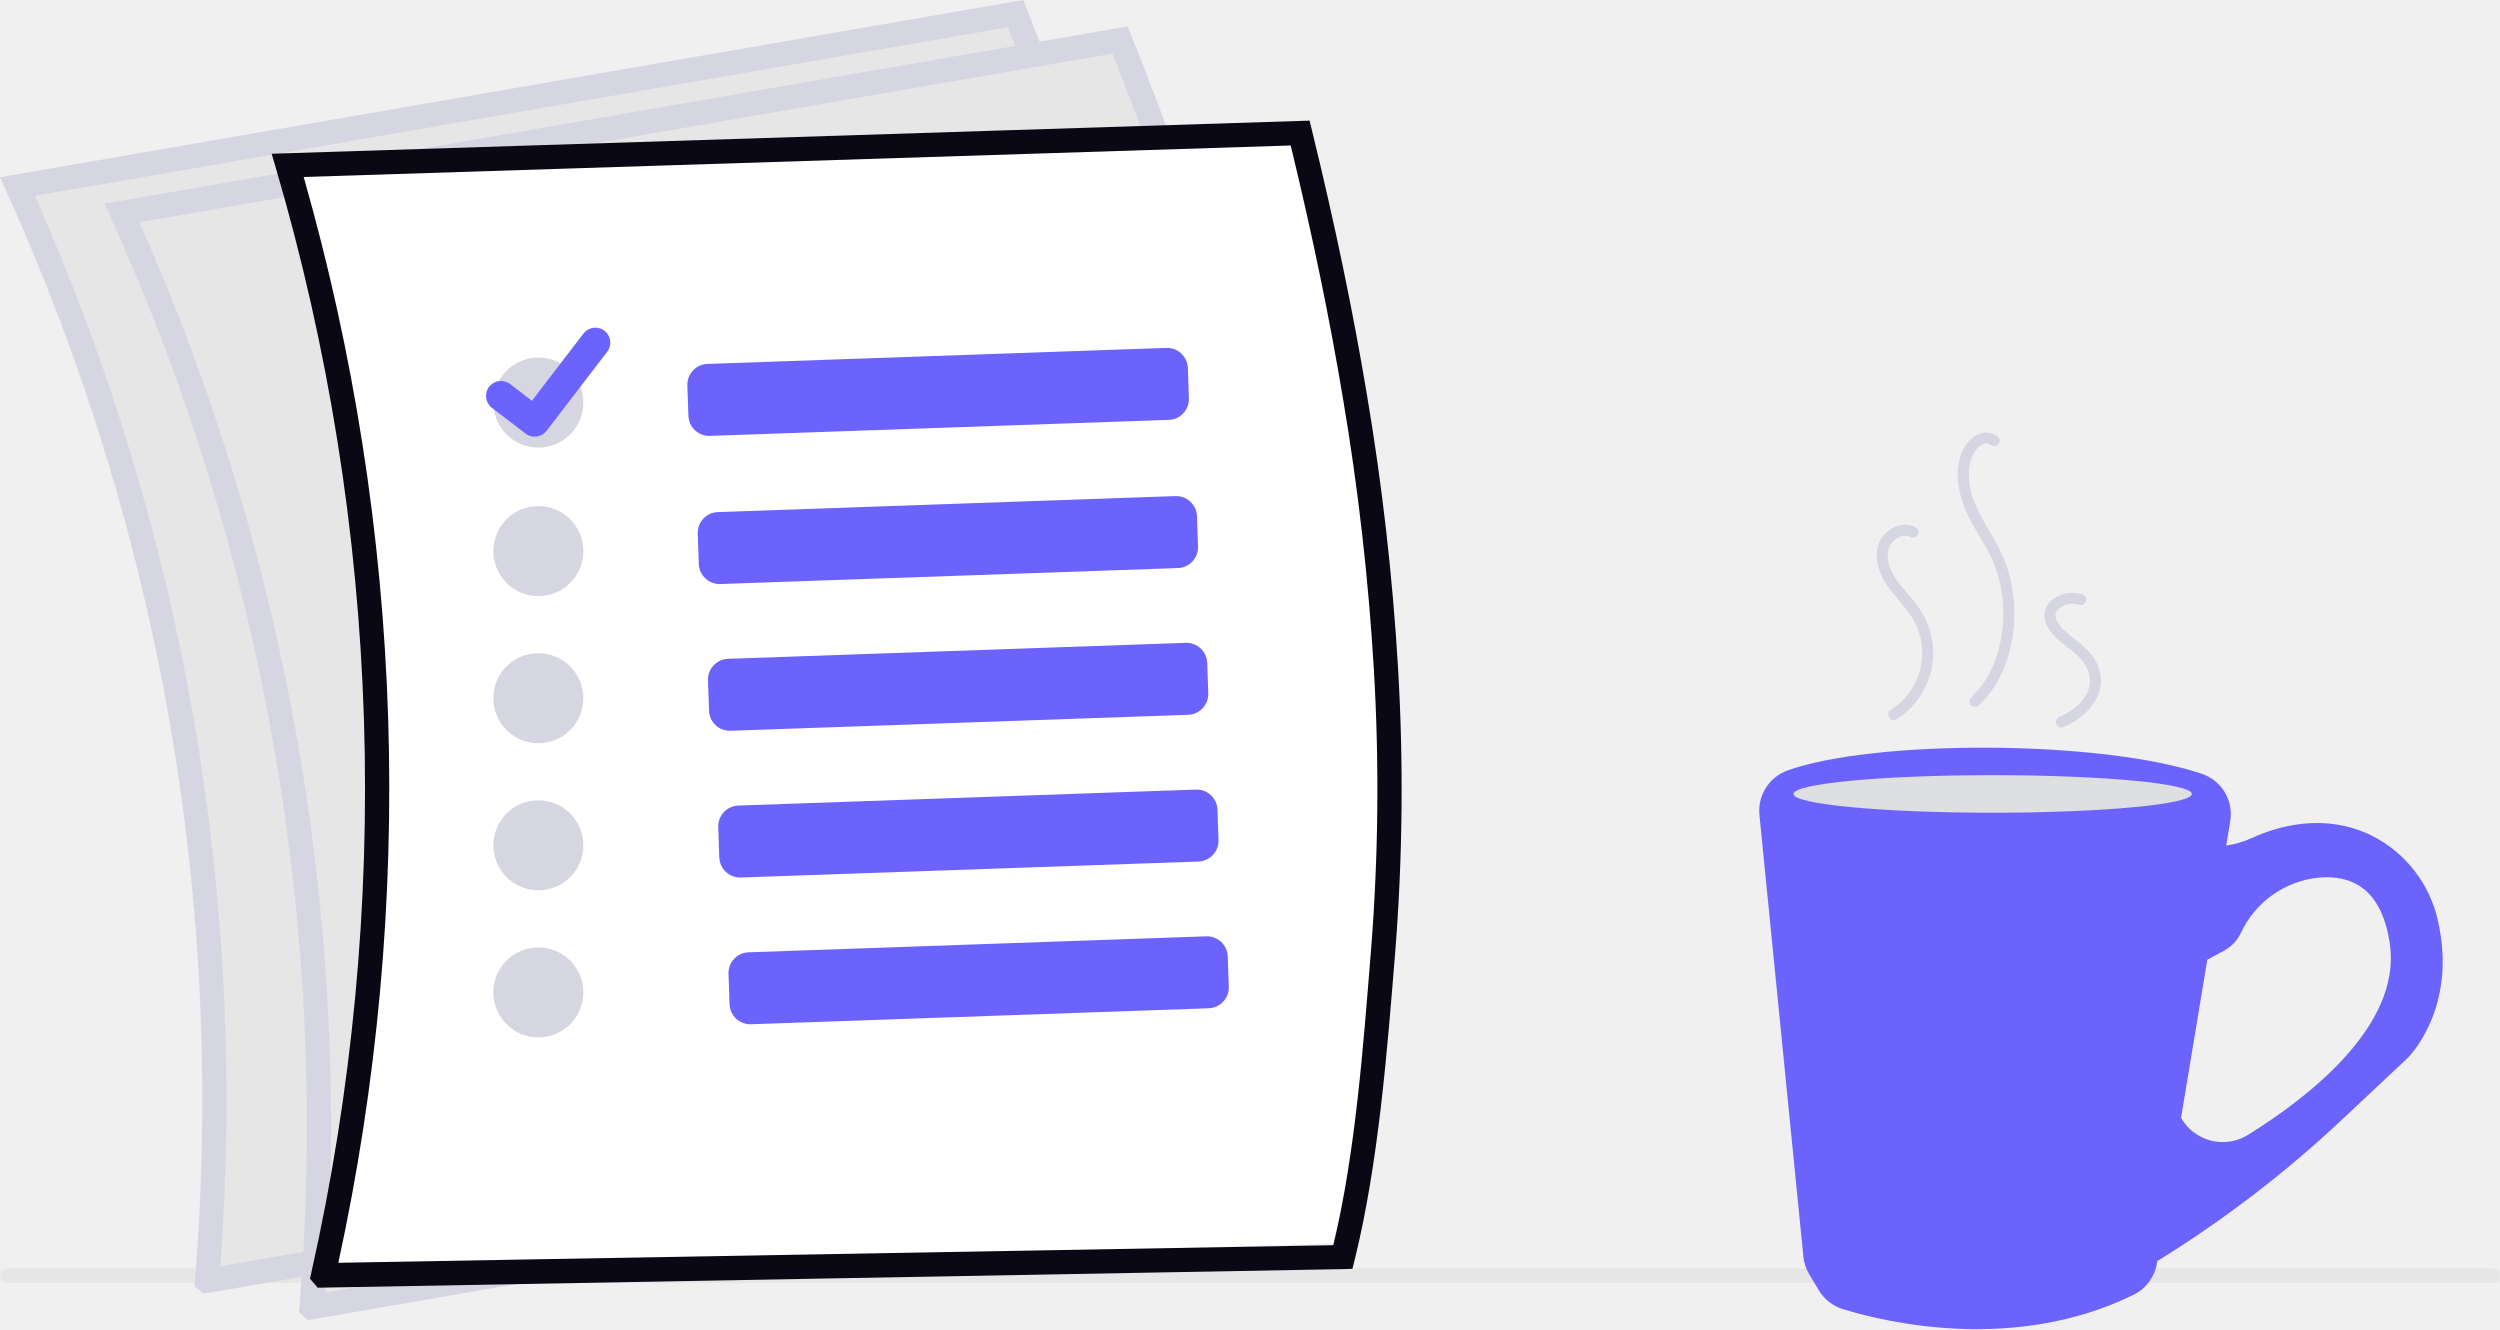
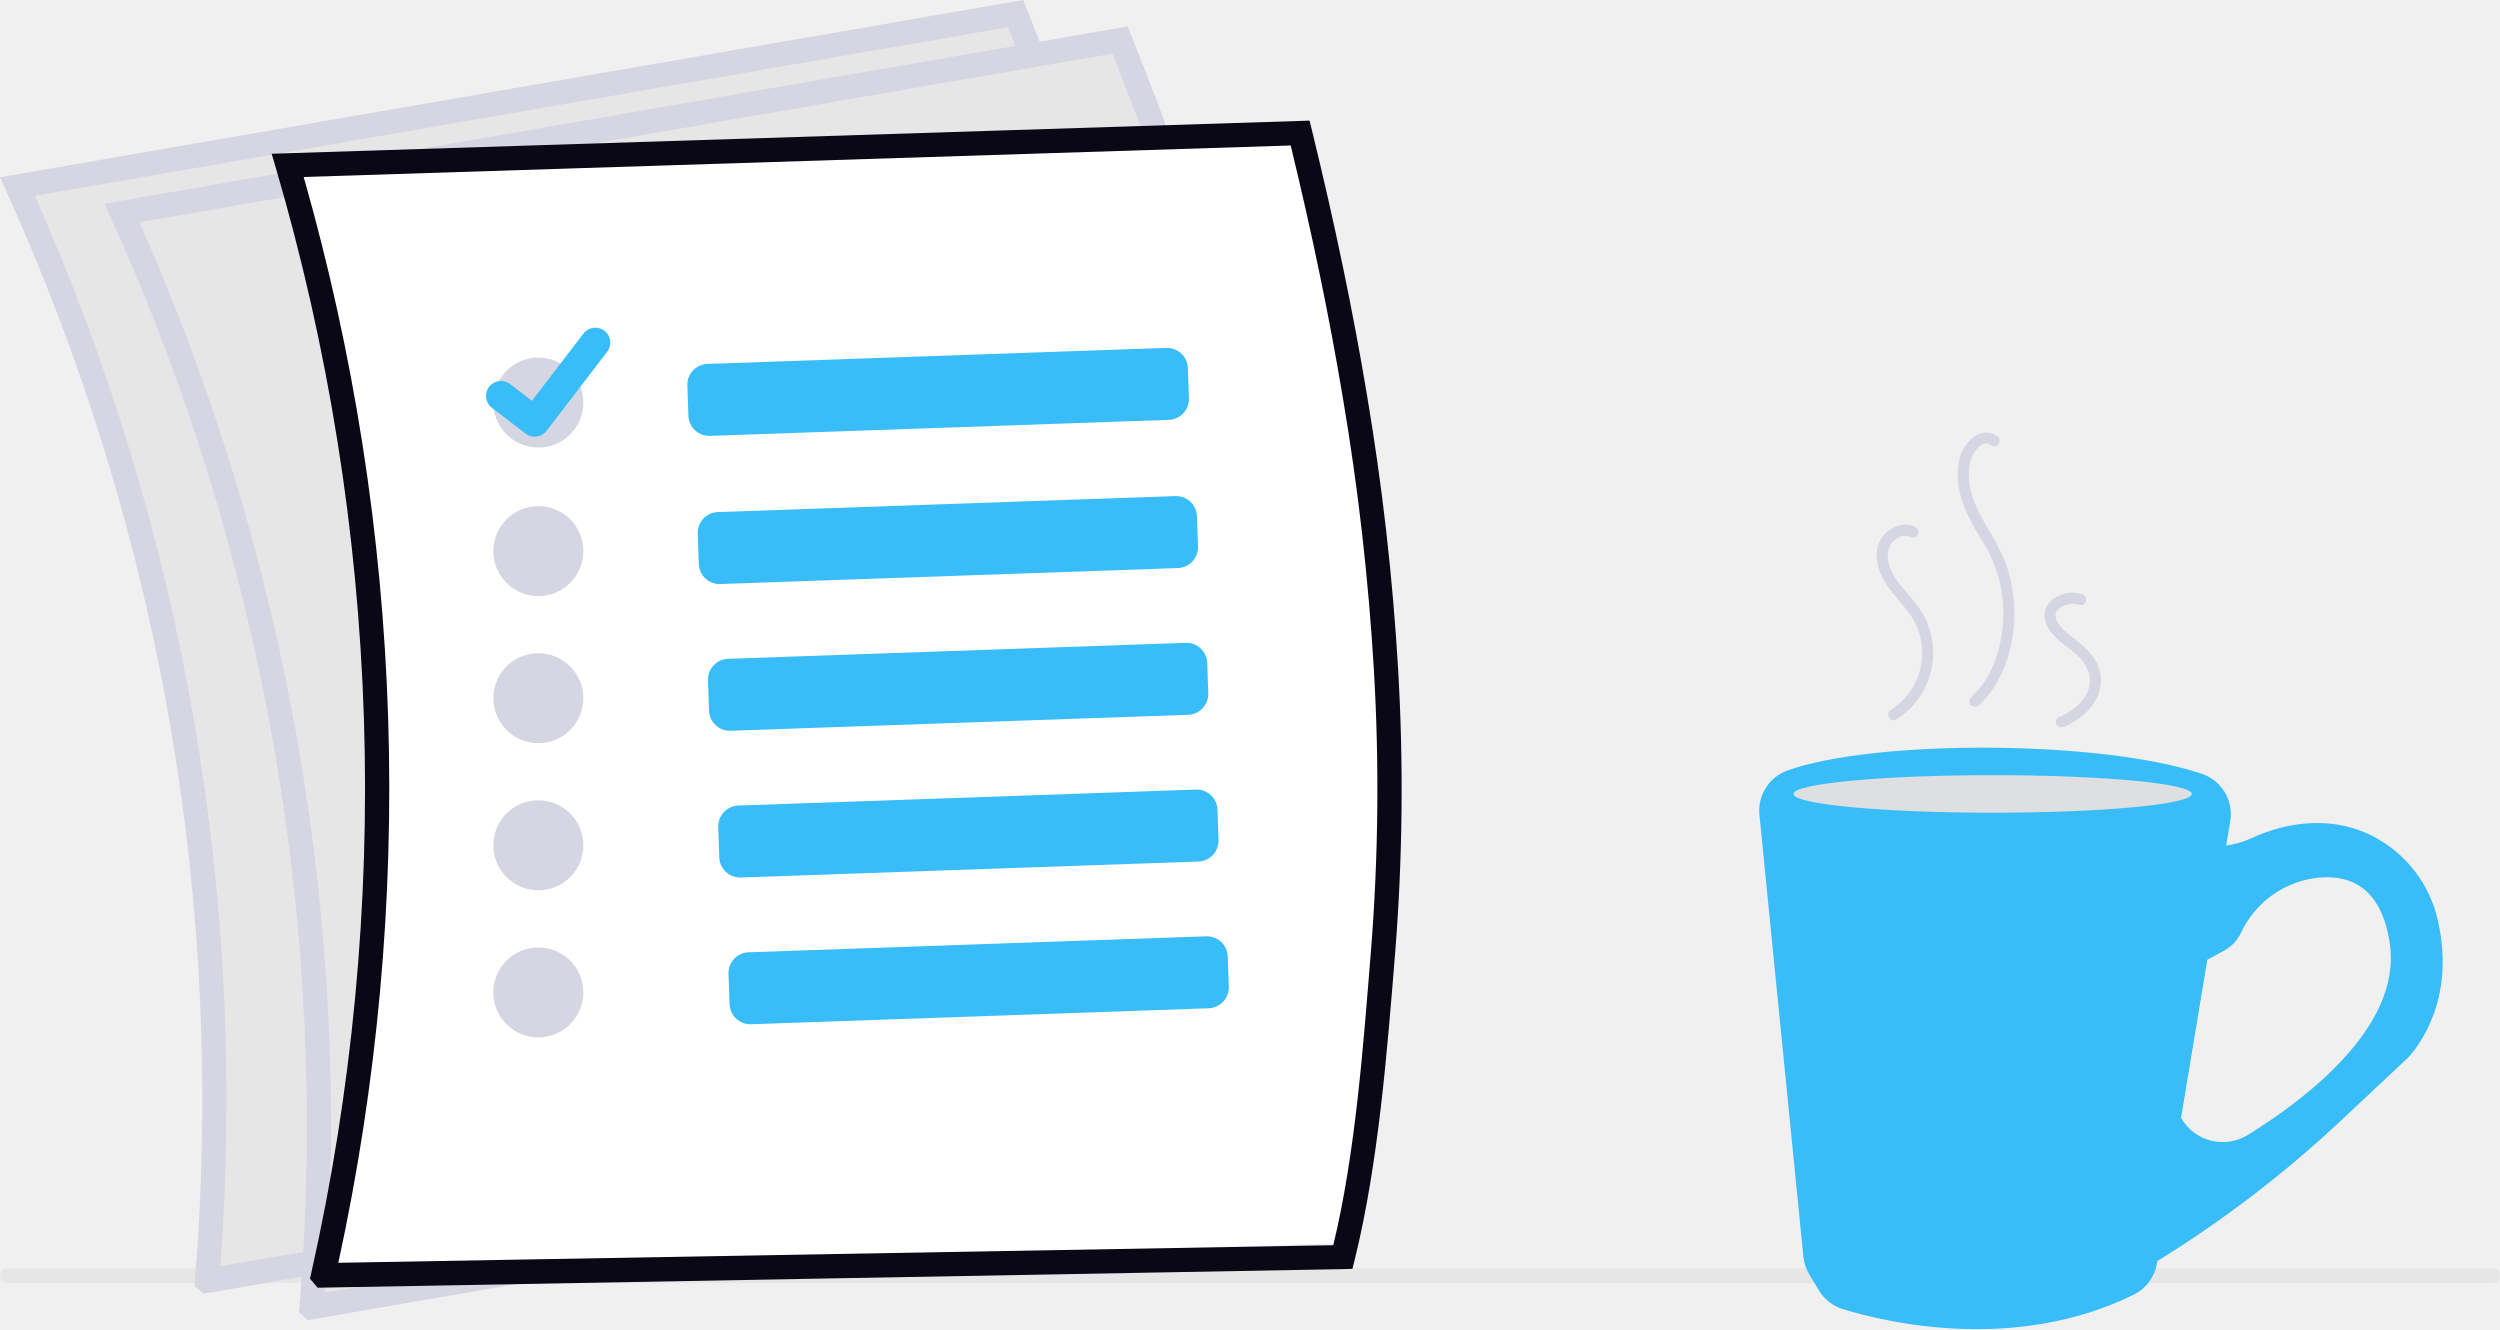
<svg xmlns="http://www.w3.org/2000/svg" width="960" height="510.399" viewBox="0 0 960 510.399" role="img" artist="Katerina Limpitsouni" source="https://undraw.co/">
  <g transform="translate(-648.556 -502.546)">
    <path d="M1127.665,650.422a2.916,2.916,0,0,1-.759,1.987,2.5,2.5,0,0,1-1.84.82h-954.8a2.816,2.816,0,0,1,0-5.614h954.8a2.5,2.5,0,0,1,1.84.82,2.918,2.918,0,0,1,.759,1.988Z" transform="translate(480.891 342.004)" fill="#e6e6e6" />
    <g transform="translate(1324.095 789.652)">
-       <path d="M228.3,336.676c32.925-11.855,120.073-11.906,159.167,1.295a16.342,16.342,0,0,1,10.865,18.176l-1.548,9.367a36.526,36.526,0,0,0,9.875-2.919c9.316-4.265,27.67-10.053,46.2-.812A48.245,48.245,0,0,1,478.12,394.53c7.641,33.814-11.626,52.523-11.626,52.523l-25.665,24.091a442.75,442.75,0,0,1-70.013,53.615l-.508.3,9.139-54.985a18.394,18.394,0,0,0,25.665,6.549c22.39-13.861,58.971-41.633,54.528-73.162-3.1-21.984-15.307-26.655-27.035-25.665a37.036,37.036,0,0,0-30.183,21.273,15.028,15.028,0,0,1-6.3,6.7l-6.6,3.6L370.181,525.926a16.483,16.483,0,0,1-8.961,12.084c-45.491,22.314-94.586,10.738-111.569,5.534a16.367,16.367,0,0,1-9.291-7.26l-3.656-6.067a16.5,16.5,0,0,1-2.285-6.854L217.538,353.735a16.43,16.43,0,0,1,10.789-17.059H228.3Z" transform="translate(-217.459 -327.921)" fill="#6c63ff" />
+       <path d="M228.3,336.676c32.925-11.855,120.073-11.906,159.167,1.295a16.342,16.342,0,0,1,10.865,18.176l-1.548,9.367a36.526,36.526,0,0,0,9.875-2.919c9.316-4.265,27.67-10.053,46.2-.812A48.245,48.245,0,0,1,478.12,394.53c7.641,33.814-11.626,52.523-11.626,52.523l-25.665,24.091a442.75,442.75,0,0,1-70.013,53.615l-.508.3,9.139-54.985a18.394,18.394,0,0,0,25.665,6.549c22.39-13.861,58.971-41.633,54.528-73.162-3.1-21.984-15.307-26.655-27.035-25.665a37.036,37.036,0,0,0-30.183,21.273,15.028,15.028,0,0,1-6.3,6.7l-6.6,3.6L370.181,525.926a16.483,16.483,0,0,1-8.961,12.084c-45.491,22.314-94.586,10.738-111.569,5.534a16.367,16.367,0,0,1-9.291-7.26l-3.656-6.067a16.5,16.5,0,0,1-2.285-6.854L217.538,353.735a16.43,16.43,0,0,1,10.789-17.059H228.3Z" transform="translate(-217.459 -327.921)" fill="#38BDF8" />
      <path d="M375.613,339.29c0,3.986-34.245,7.21-76.486,7.21s-76.487-3.224-76.487-7.21,34.245-7.21,76.487-7.21S375.613,335.3,375.613,339.29Z" transform="translate(-209.487 -321.523)" fill="#dedfe0" />
    </g>
    <path d="M673.445,338.143c-5.01-2.706-11.2.245-13.7,5.036-3.037,5.828-.52,12.834,3.022,17.815,3.681,5.176,8.675,9.448,11.13,15.433a25.792,25.792,0,0,1-10.062,31.764c-2.3,1.458-.176,5.135,2.144,3.668a30.159,30.159,0,0,0,10.761-39.351,42.084,42.084,0,0,0-5.528-7.812c-3.685-4.361-8.324-9.169-8.555-15.237a9.6,9.6,0,0,1,.163-2.35,8.267,8.267,0,0,1,.491-1.577,7.687,7.687,0,0,1,2.232-2.784,6.788,6.788,0,0,1,3.038-1.376,4.556,4.556,0,0,1,2.724.441c2.407,1.3,4.552-2.367,2.144-3.668Z" transform="translate(710.803 366.92)" fill="#d6d6e3" />
    <path d="M763.948,374.617a12.39,12.39,0,0,0-12.395,2.881,7.528,7.528,0,0,0-2.013,6.573,13.107,13.107,0,0,0,3.794,6.7c3.45,3.6,8.278,5.936,11.17,10.075a12.642,12.642,0,0,1,2.337,6,11.331,11.331,0,0,1-1.037,5.664c-2.158,4.389-6.442,7.37-10.96,9.29a2.134,2.134,0,0,0-.762,2.9,2.18,2.18,0,0,0,2.9.762c8.314-3.534,16.006-11.45,13.713-21.176-1.2-5.116-4.9-8.727-8.885-11.866a49.822,49.822,0,0,1-5.587-4.768c-1.377-1.462-2.807-3.459-2.554-5.441a3.01,3.01,0,0,1,.954-1.79,8.23,8.23,0,0,1,2.1-1.4,7.914,7.914,0,0,1,6.088-.316,2.143,2.143,0,0,0,2.612-1.487,2.167,2.167,0,0,0-1.487-2.612Z" transform="translate(684.214 356.14)" fill="#d6d6e3" />
    <path d="M717.859,288.794a7.288,7.288,0,0,0-4.531-1.744,8,8,0,0,0-4.409,1.426,15.18,15.18,0,0,0-5.843,8.753c-2.146,8.221.653,17.084,4.544,24.325,1.966,3.661,4.257,7.135,6.237,10.789a47.884,47.884,0,0,1,4.362,11.07,53.515,53.515,0,0,1,.526,24.161c-1.7,7.951-5.276,15.824-11.36,21.309a2.124,2.124,0,0,0,3,3c5.4-4.869,9.011-11.549,11.191-18.417a56.469,56.469,0,0,0,2.062-24,54.983,54.983,0,0,0-2.723-11.768,64.952,64.952,0,0,0-5.4-11.029c-3.992-6.75-8.242-13.578-8.82-21.615-.283-3.953.212-8.071,2.656-11.251-.134.174.107-.127.108-.127q.222-.266.461-.518a9.4,9.4,0,0,1,.976-.908c-.071.059-.262.184.081-.053.17-.118.344-.232.523-.336.145-.086.294-.161.443-.24q.132-.071.268-.127-.31.134.035,0c.166-.052.991-.23.532-.172a4.275,4.275,0,0,1,.459-.03c.065,0,.637.028.358,0-.327-.036.259.058.263.06a4.2,4.2,0,0,1,.54.171c-.442-.176.725.479.455.27a2.195,2.195,0,0,0,3,0,2.139,2.139,0,0,0,0-3Z" transform="translate(697.968 381.54)" fill="#d6d6e3" />
    <g transform="translate(648.556 502.546)">
      <path d="M717.056,987.29l383.269-66.39c16.117-154.79-22.49-294.075-72.8-420.216L644.26,567.073a851.458,851.458,0,0,1,72.8,420.217" transform="translate(-637.551 -495.452)" fill="#e6e6e6" />
      <path d="M1107.42,927.087l-3.465.6L718.483,994.461l-3.422-3.024.19-2.323a846.793,846.793,0,0,0-72.4-417.922l-2.476-5.478,392.905-68.058,1.4,3.506c13.818,34.665,25.265,66.534,34.981,97.436a974.7,974.7,0,0,1,26.567,102.745A792.4,792.4,0,0,1,1110.3,809.616a707.487,707.487,0,0,1-2.52,113.968ZM725,983.884l373.885-64.762a699.032,699.032,0,0,0,2.125-108.965,782.8,782.8,0,0,0-13.906-106.99A965.991,965.991,0,0,0,1060.786,601.4c-9.316-29.638-20.24-60.183-33.353-93.275l-373.65,64.726a856.125,856.125,0,0,1,71.2,411.047Z" transform="translate(-640.378 -497.656)" fill="#d6d6e3" />
      <path d="M740.287,993.155l383.269-66.39c16.117-154.79-22.49-294.076-72.8-420.217L667.49,572.938a851.46,851.46,0,0,1,72.8,420.217" transform="translate(-620.636 -491.181)" fill="#e6e6e6" />
      <path d="M1130.646,932.951l-3.463.6-385.474,66.777-3.422-3.024.19-2.323a846.793,846.793,0,0,0-72.4-417.922L663.6,571.58l392.9-68.058,1.4,3.506c13.818,34.665,25.266,66.534,34.981,97.436a974.674,974.674,0,0,1,26.567,102.745,792.342,792.342,0,0,1,14.074,108.272,707.528,707.528,0,0,1-2.52,113.968Zm-382.422,56.8,373.885-64.762a699.063,699.063,0,0,0,2.127-108.965,782.875,782.875,0,0,0-13.906-106.99,966.1,966.1,0,0,0-26.316-101.771c-9.316-29.638-20.24-60.183-33.353-93.275l-373.65,64.726a856.124,856.124,0,0,1,71.2,411.047Z" transform="translate(-623.466 -493.385)" fill="#d6d6e3" />
      <path d="M717.91,965.886l388.778-12.4c37.5-151.039,18.657-294.342-13.607-426.258L704.3,539.628A851.458,851.458,0,0,1,717.91,965.886" transform="translate(-593.83 -476.127)" fill="#fff" />
      <path d="M1115.755,965.369l-3.52.112-393.816,7.141-2.967-3.47.512-2.274a847.309,847.309,0,0,0,20.205-212.832,847.477,847.477,0,0,0-33.735-211.1l-1.69-5.769L1099.3,524.458l.9,3.667c8.86,36.25,15.761,69.4,21.082,101.356a974.725,974.725,0,0,1,12.009,105.445,792.4,792.4,0,0,1-1.132,109.181c-3.082,37.935-6.415,80.9-15.549,117.844Zm-389.416-2.316,382.063-6.76c8.549-35.365,11.518-76.68,14.466-112.943A782.882,782.882,0,0,0,1124,735.456a966.018,966.018,0,0,0-11.9-104.442c-5.1-30.645-11.665-62.414-20.046-97.008L713.034,546.1a856.819,856.819,0,0,1,32.438,207.654,856.831,856.831,0,0,1-19.131,209.3" transform="translate(-596.423 -478.14)" fill="#090814" />
-       <rect width="192.308" height="27.65" rx="8" transform="translate(263.666 140.025) rotate(-2)" fill="#6c63ff" />
+       <rect width="192.308" height="27.65" rx="8" transform="translate(263.666 140.025) rotate(-2)" fill="#38BDF8" />
      <circle cx="17.281" cy="17.281" r="17.281" transform="translate(189.443 137.313)" fill="#d6d6e3" />
-       <rect width="191.824" height="27.65" rx="8" transform="translate(267.644 196.915) rotate(-2)" fill="#6c63ff" />
+       <rect width="191.824" height="27.65" rx="8" transform="translate(267.644 196.915) rotate(-2)" fill="#38BDF8" />
      <circle cx="17.281" cy="17.281" r="17.281" transform="translate(189.443 194.342)" fill="#d6d6e3" />
-       <rect width="191.824" height="27.65" rx="8" transform="translate(271.585 253.263) rotate(-2)" fill="#6c63ff" />
+       <rect width="191.824" height="27.65" rx="8" transform="translate(271.585 253.263) rotate(-2)" fill="#38BDF8" />
      <circle cx="17.281" cy="17.281" r="17.281" transform="translate(189.443 250.827)" fill="#d6d6e3" />
-       <rect width="191.824" height="27.65" rx="8" transform="translate(275.525 309.612) rotate(-2)" fill="#6c63ff" />
+       <rect width="191.824" height="27.65" rx="8" transform="translate(275.525 309.612) rotate(-2)" fill="#38BDF8" />
      <circle cx="17.281" cy="17.281" r="17.281" transform="translate(189.443 307.313)" fill="#d6d6e3" />
-       <rect width="191.824" height="27.65" rx="8" transform="translate(279.465 365.961) rotate(-2)" fill="#6c63ff" />
+       <rect width="191.824" height="27.65" rx="8" transform="translate(279.465 365.961) rotate(-2)" fill="#38BDF8" />
      <circle cx="17.281" cy="17.281" r="17.281" transform="translate(189.443 363.799)" fill="#d6d6e3" />
-       <path d="M767.054,612.327a5.7,5.7,0,0,1-3.434-1.14l-.062-.047-12.935-9.9a5.75,5.75,0,0,1,7-9.126L766,598.543l19.8-25.829a5.746,5.746,0,0,1,8.056-1.065l-.122.173.126-.173a5.755,5.755,0,0,1,1.063,8.058l-23.289,30.36a5.754,5.754,0,0,1-4.573,2.247Z" transform="translate(-561.743 -444.641)" fill="#6c63ff" />
+       <path d="M767.054,612.327a5.7,5.7,0,0,1-3.434-1.14l-.062-.047-12.935-9.9a5.75,5.75,0,0,1,7-9.126L766,598.543l19.8-25.829a5.746,5.746,0,0,1,8.056-1.065l-.122.173.126-.173a5.755,5.755,0,0,1,1.063,8.058l-23.289,30.36a5.754,5.754,0,0,1-4.573,2.247Z" transform="translate(-561.743 -444.641)" fill="#38BDF8" />
    </g>
  </g>
</svg>
